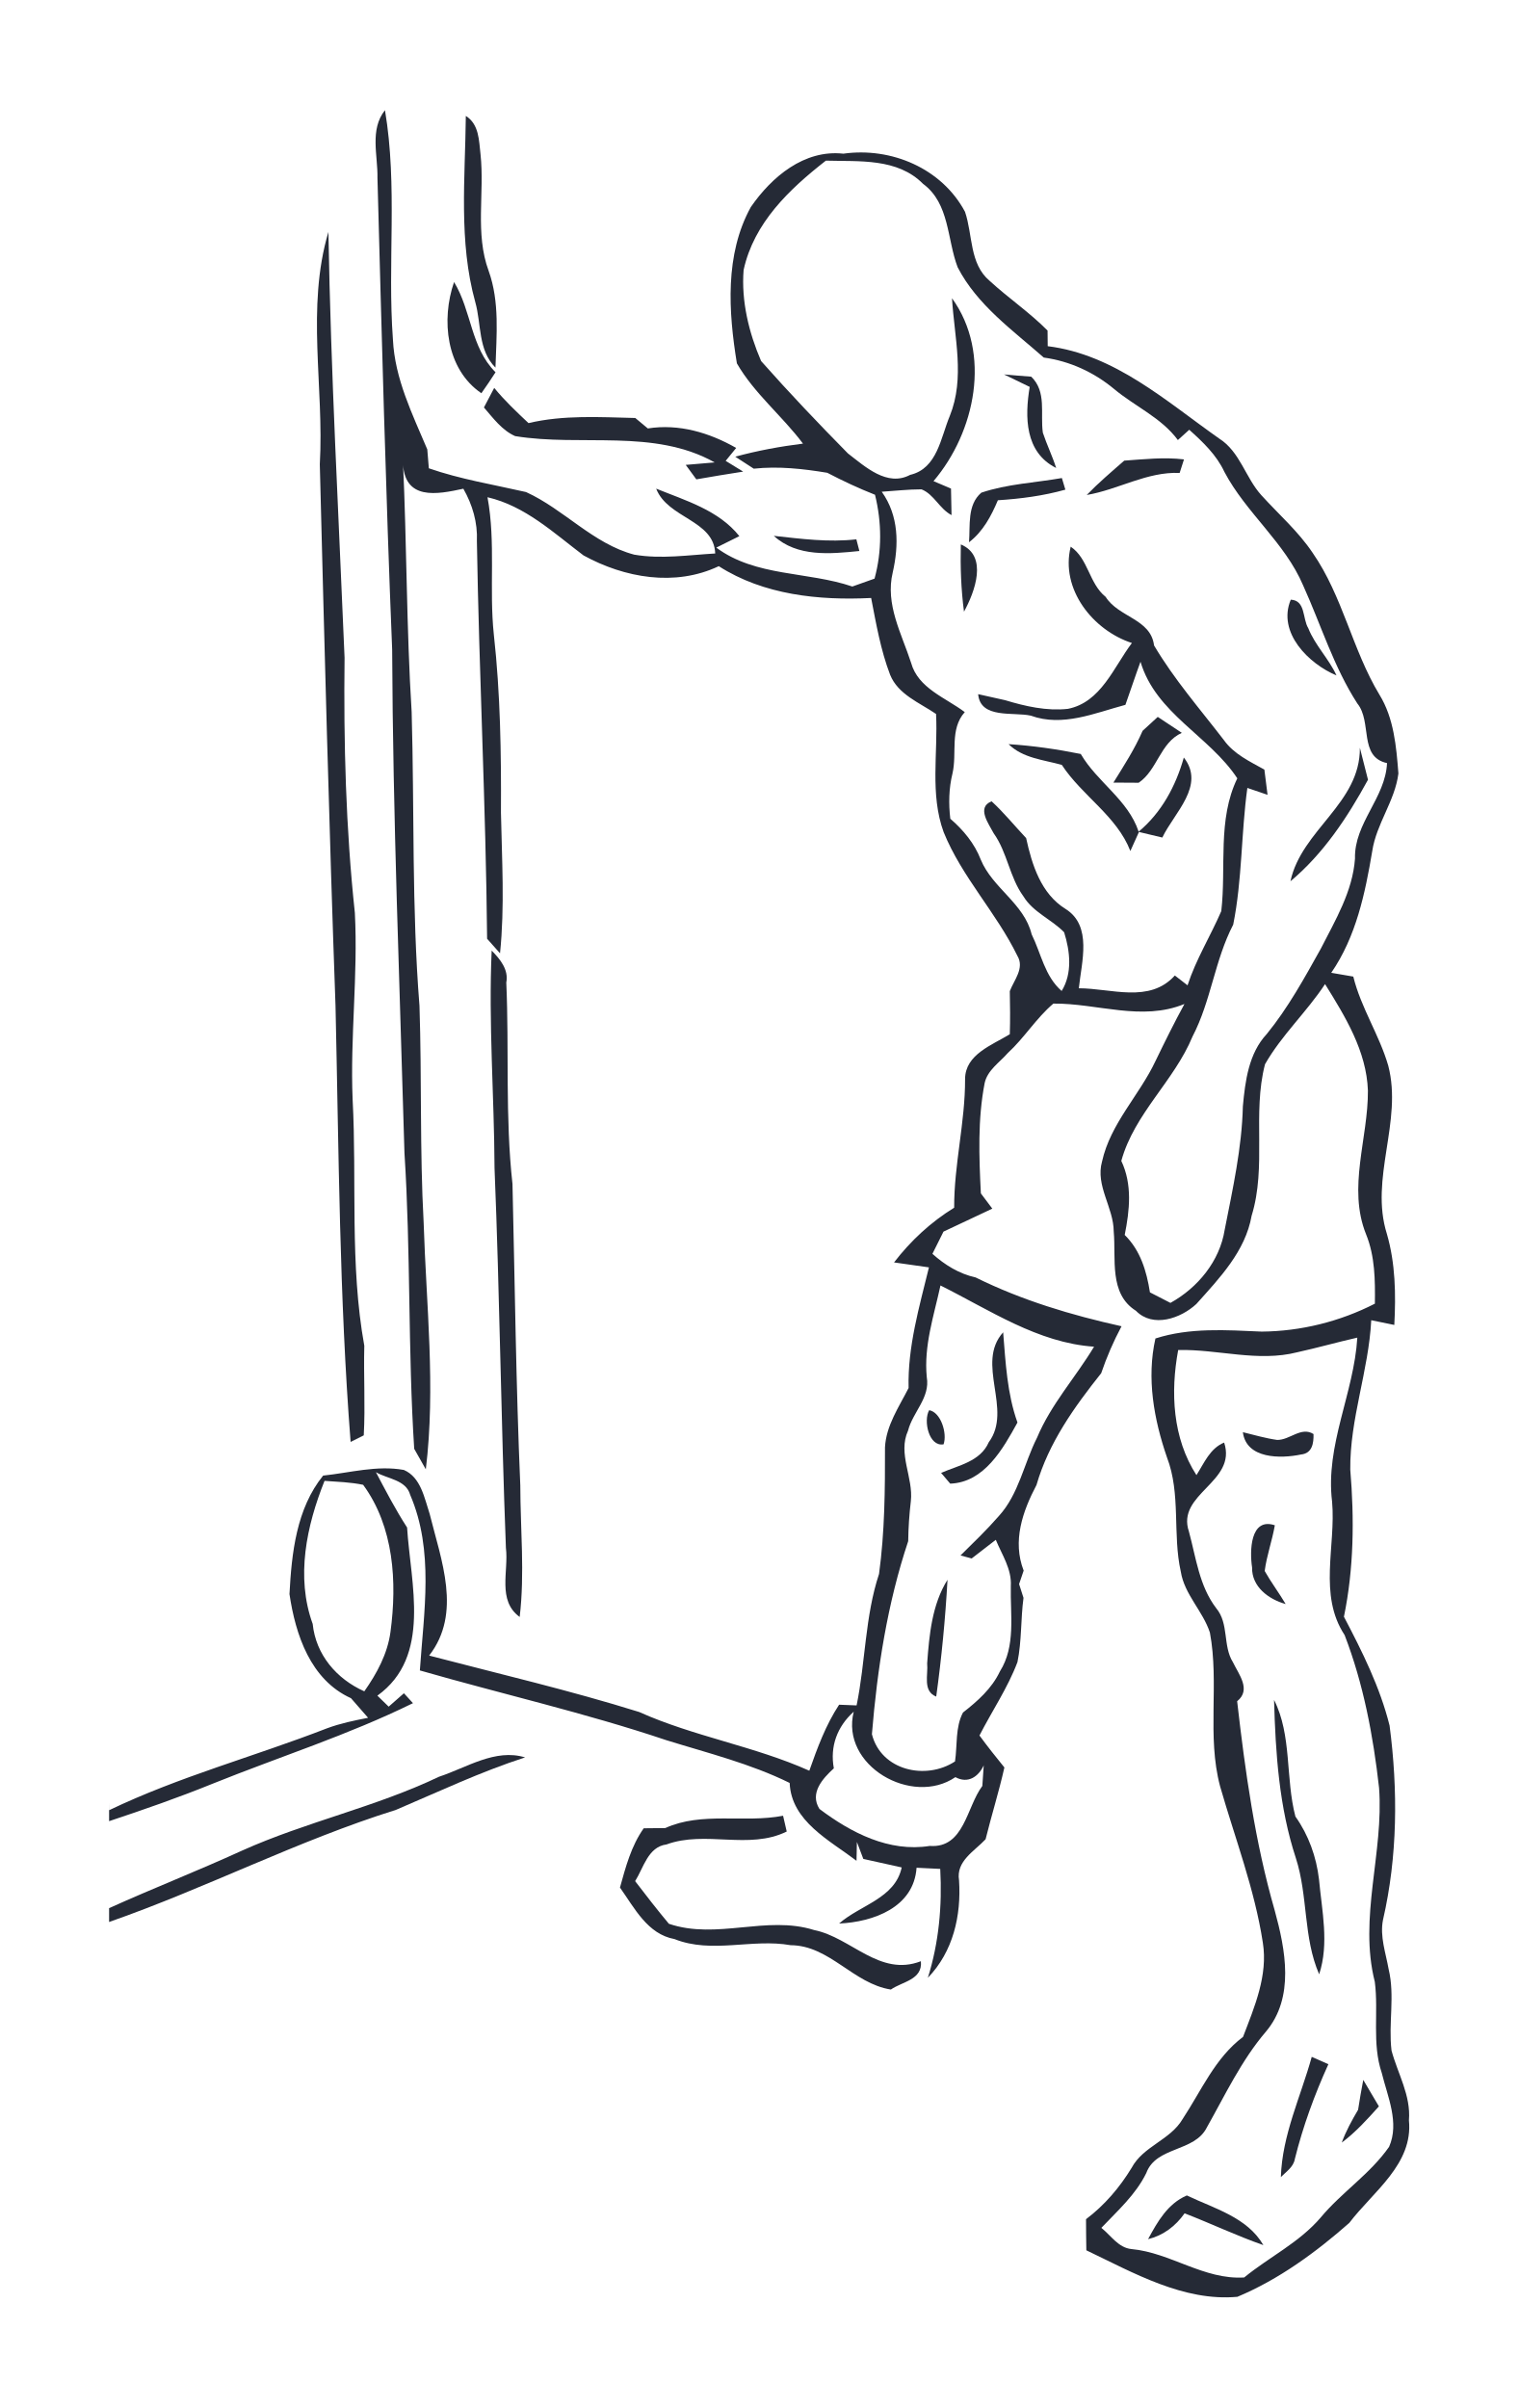
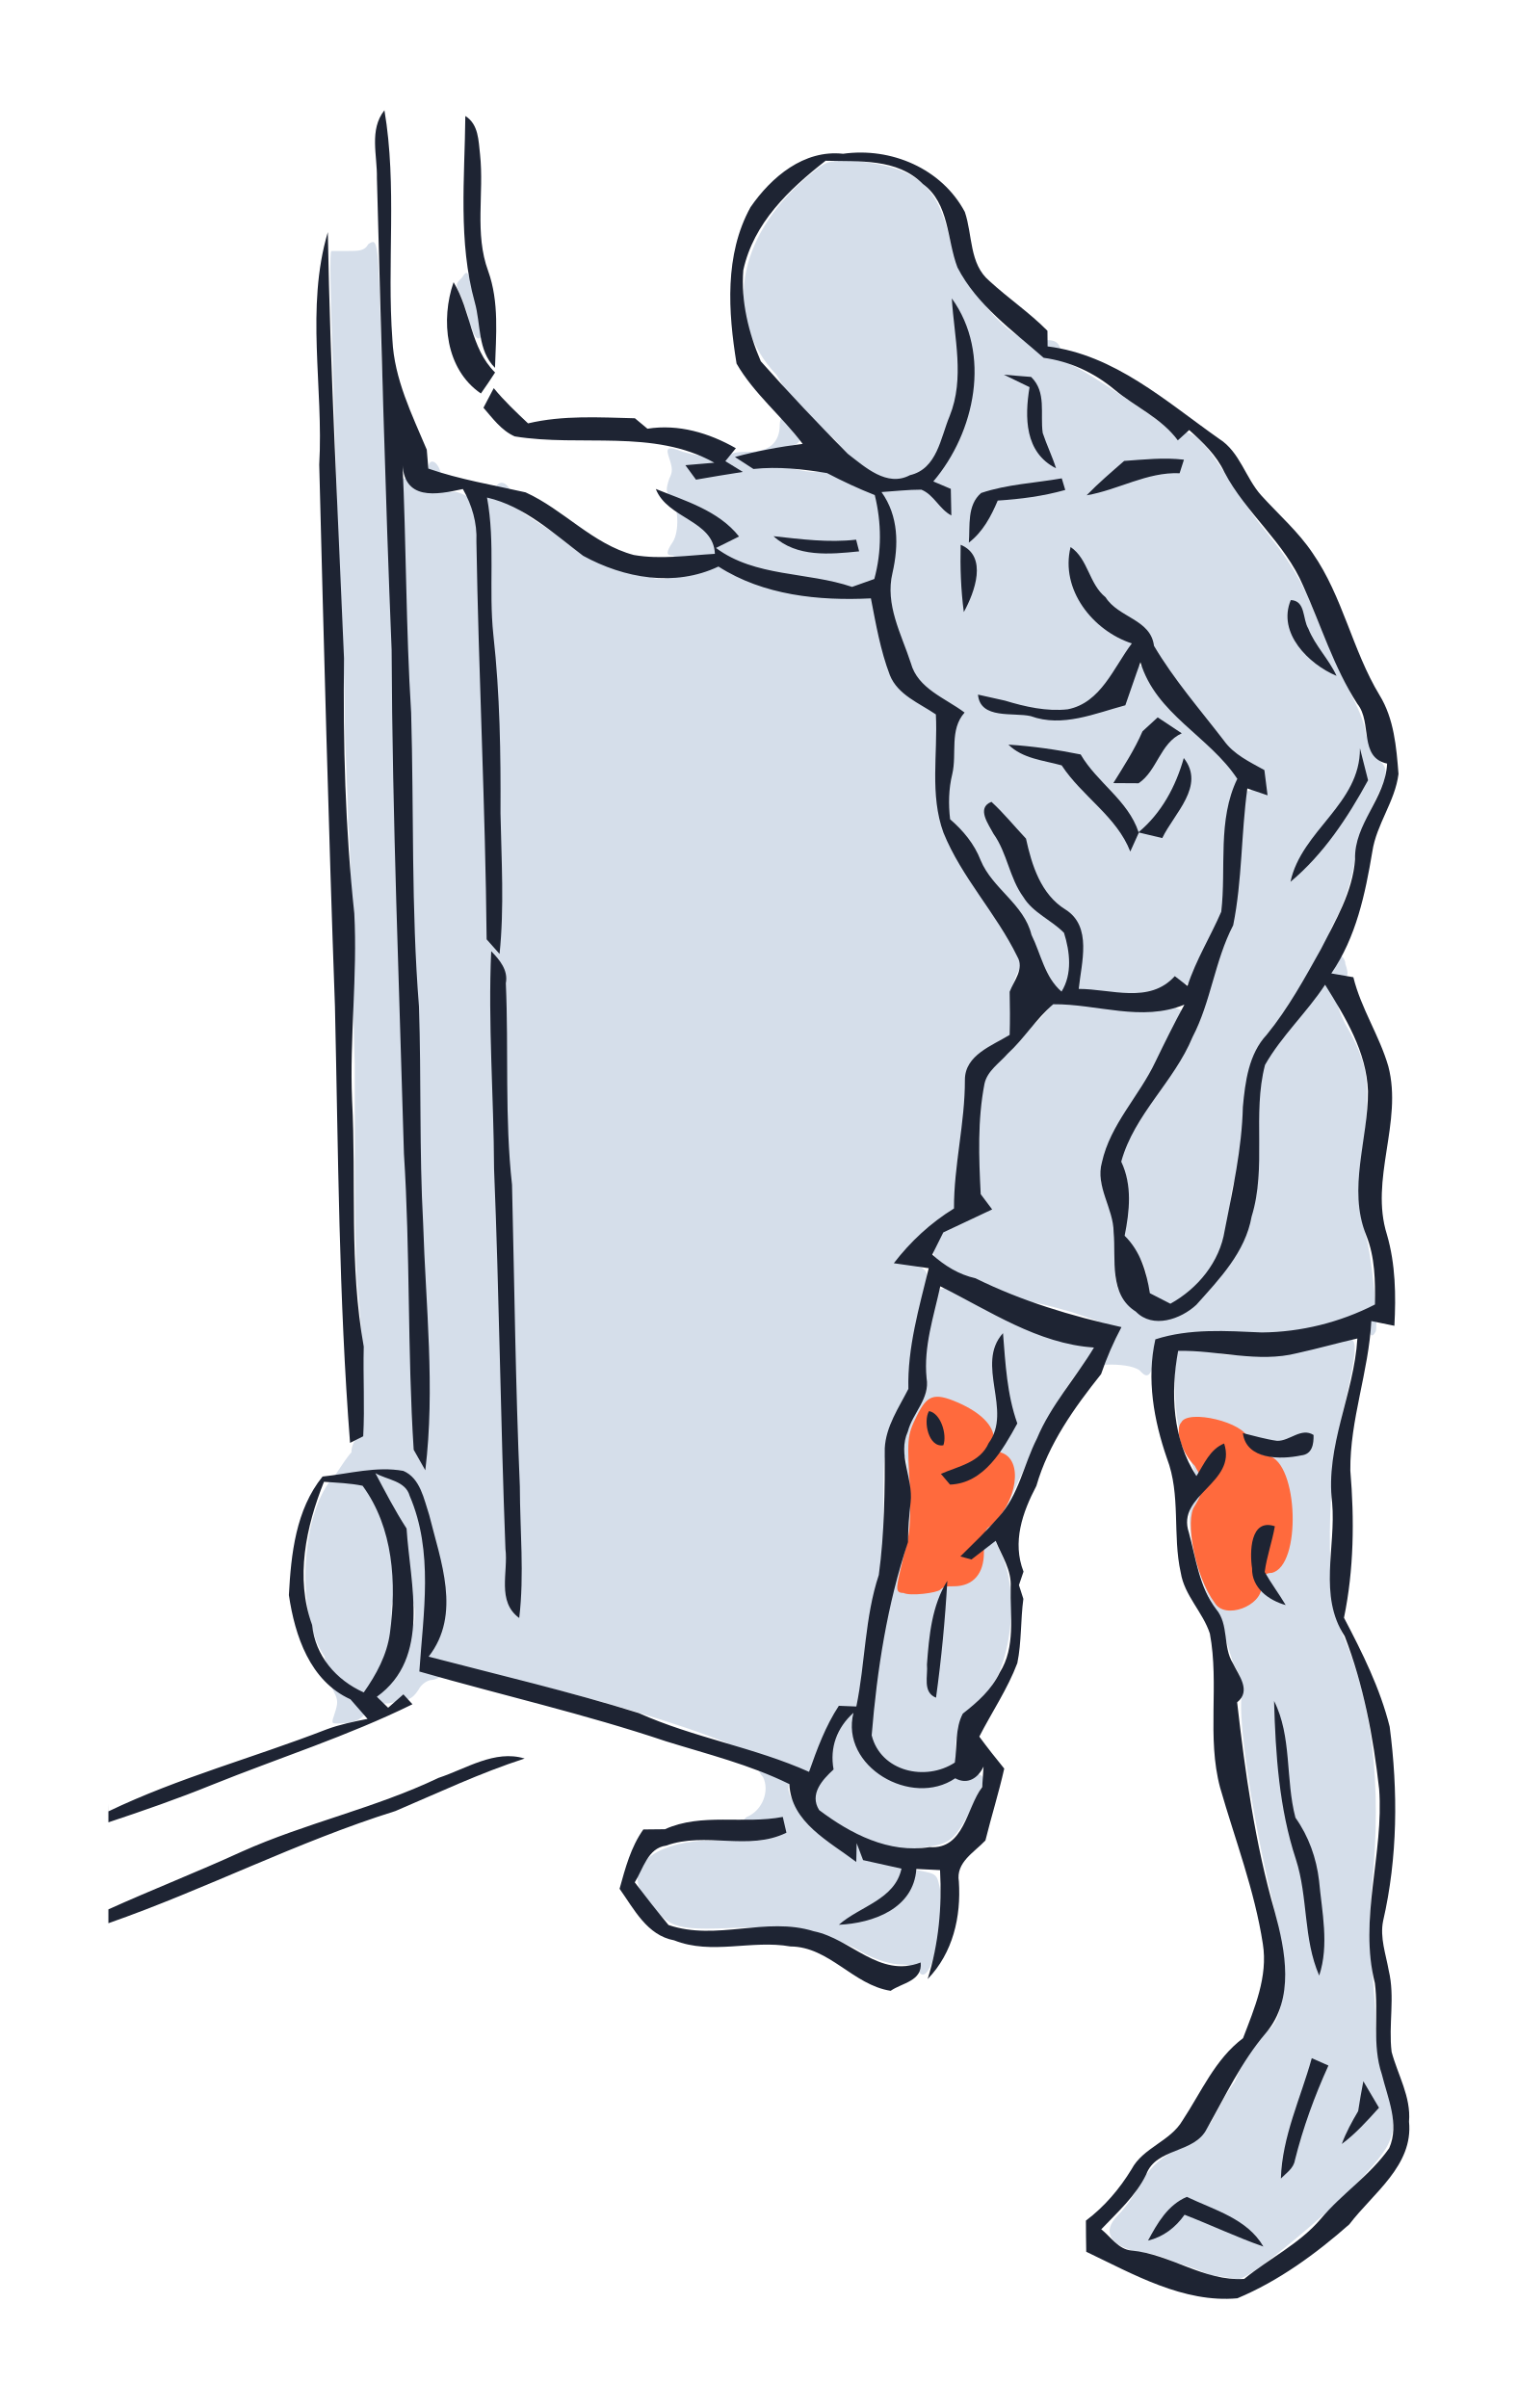
- <svg xmlns="http://www.w3.org/2000/svg" viewBox="-14.1 -6 196.3 311.2">
-   <g fill="#252A36">
-     <path d="M34.68 16.99c.06-2.91-1.03-6.23.97-8.75 1.66 9.8.3 19.79 1.03 29.65.24 5.05 2.51 9.62 4.44 14.19l.2 2.44c4.08 1.42 8.36 2.11 12.56 3.07 4.91 2.23 8.66 6.68 13.98 8.09 3.47.6 6.99.05 10.47-.15-.16-4.34-6.15-4.53-7.63-8.38 3.82 1.55 8.09 2.79 10.75 6.14-.75.37-2.23 1.11-2.98 1.48 5.07 3.78 11.79 3.06 17.58 5.03.95-.34 1.91-.68 2.87-1.02.97-3.57.94-7.26.06-10.84-2.11-.83-4.16-1.79-6.17-2.84-3.14-.52-6.32-.87-9.5-.53-.8-.51-1.6-1.03-2.39-1.55 2.87-.78 5.8-1.32 8.75-1.69-2.68-3.58-6.3-6.48-8.54-10.37-1.09-6.68-1.58-14.07 1.8-20.2 2.69-3.9 6.9-7.46 11.96-6.9 6.19-.87 12.73 1.9 15.72 7.51 1.02 2.98.55 6.71 3.18 8.92 2.42 2.23 5.17 4.08 7.49 6.43 0 .5.02 1.51.02 2.02 8.66 1.07 15.3 7.11 22.15 11.93 2.7 1.7 3.4 5.06 5.46 7.33 2.23 2.46 4.77 4.67 6.63 7.45 3.89 5.61 5.12 12.52 8.63 18.33 1.87 3.03 2.18 6.71 2.45 10.18-.44 3.55-2.85 6.49-3.38 10.03-.92 5.48-2.09 11.07-5.3 15.73.71.12 2.14.37 2.85.49.99 4.04 3.37 7.54 4.52 11.52 1.88 7.22-2.44 14.57-.18 21.73 1.11 3.82 1.17 7.83.96 11.77-.74-.15-2.23-.45-2.98-.61-.33 6.52-2.78 12.76-2.71 19.31.53 6.33.47 12.77-.82 19.01 2.36 4.49 4.67 9.12 5.9 14.07 1.09 8.32 1.04 16.9-.85 25.1-.43 2.15.36 4.28.73 6.39.83 3.45-.05 7.01.37 10.5.8 2.99 2.52 5.8 2.25 9.02.57 5.67-4.65 9.23-7.71 13.26-4.31 3.8-9.14 7.33-14.46 9.55-6.96.63-13.44-3.11-19.52-6.01-.02-1.35-.04-2.69-.04-4.02 2.39-1.8 4.34-4.09 5.89-6.63 1.49-2.81 5-3.59 6.59-6.31 2.42-3.66 4.2-7.91 7.81-10.62 1.48-3.87 3.24-7.95 2.56-12.18-1.06-6.92-3.6-13.49-5.52-20.19-1.74-6.52-.09-13.31-1.32-19.88-.9-2.78-3.29-4.92-3.76-7.87-1.09-4.87.03-10.05-1.79-14.78-1.69-4.91-2.65-10.22-1.49-15.36 4.43-1.43 9.16-1.09 13.74-.89 5.05-.04 10.12-1.3 14.62-3.61.04-3.03.02-6.12-1.14-8.97-2.42-6.02.28-12.4.24-18.57-.18-5.1-2.93-9.56-5.54-13.76-2.37 3.61-5.63 6.61-7.76 10.36-1.66 6.38.24 13.21-1.73 19.58-.81 4.6-4.15 8.06-7.14 11.4-2 1.86-5.61 3.14-7.81.88-3.52-2.21-2.55-6.75-2.87-10.24-.01-3.11-2.39-5.92-1.51-9.05 1.09-4.92 4.82-8.55 6.91-12.99 1.2-2.48 2.42-4.95 3.74-7.37-5.52 2.27-11.27-.1-16.94-.05-2.22 1.88-3.75 4.43-5.89 6.39-1.06 1.22-2.63 2.21-2.99 3.88-.91 4.69-.73 9.51-.49 14.26.37.49 1.11 1.48 1.48 1.97-2.1 1-4.21 1.98-6.31 2.97-.36.72-1.07 2.15-1.43 2.87 1.61 1.44 3.45 2.58 5.58 3.05 5.98 2.96 12.36 4.87 18.86 6.31a40.762 40.762 0 00-2.63 6.07c-3.48 4.37-6.79 9-8.36 14.44-1.8 3.43-3.14 7.25-1.66 11.07-.15.43-.44 1.3-.59 1.74l.57 1.78c-.37 2.75-.22 5.57-.78 8.3-1.26 3.34-3.29 6.32-4.91 9.49 1.03 1.4 2.11 2.77 3.22 4.13-.7 3.12-1.66 6.17-2.43 9.28-1.44 1.54-3.84 2.82-3.43 5.3.3 4.57-.76 9.22-4.03 12.6 1.43-4.56 1.86-9.31 1.6-14.07l-3.06-.15c-.35 5.13-5.59 7.01-10.01 7.21 2.73-2.41 7.23-3.24 8.09-7.25-1.66-.38-3.31-.74-4.96-1.1-.21-.55-.62-1.64-.83-2.19-.01.61-.03 1.83-.05 2.43-3.46-2.64-8.43-5.1-8.64-10.06-5.07-2.5-10.58-3.86-15.95-5.53-10.46-3.52-21.24-5.96-31.84-9.01.51-7.56 1.86-15.46-1.25-22.69-.54-1.96-2.93-2.05-4.43-2.93 1.28 2.42 2.54 4.85 4.03 7.15.45 7.24 3.2 16.68-3.84 21.73.48.47.97.94 1.46 1.42l1.97-1.73c.29.32.88.96 1.17 1.28-8.35 4.11-17.25 6.93-25.87 10.4-4.4 1.79-8.89 3.35-13.4 4.85v-2.39l.01.97c9.06-4.35 18.81-6.95 28.15-10.58 1.72-.64 3.52-1.01 5.31-1.36-.74-.84-1.48-1.68-2.21-2.53-5.23-2.37-7.17-8.19-7.95-13.46.28-5.29.89-11.04 4.35-15.31 3.45-.36 6.95-1.36 10.43-.73 2.2.94 2.66 3.65 3.34 5.69 1.47 5.94 4.2 12.81-.07 18.3 9.06 2.37 18.2 4.5 27.14 7.29 7.11 3.19 14.89 4.41 21.99 7.59 1.04-2.95 2.12-5.9 3.85-8.53.57.03 1.7.07 2.26.09 1.16-5.64 1.08-11.49 2.9-16.99.74-5.41.78-10.91.77-16.37.15-2.82 1.81-5.22 3.05-7.66-.13-5.33 1.38-10.47 2.63-15.59-1.5-.21-3.01-.43-4.51-.64 2.15-2.8 4.76-5.22 7.77-7.07-.02-5.59 1.43-11.04 1.41-16.63.01-3.19 3.52-4.4 5.78-5.79.06-1.86.04-3.71 0-5.57.55-1.44 1.93-2.97.98-4.56-2.72-5.59-7.18-10.19-9.53-15.99-1.79-4.91-.72-10.18-.98-15.27-2.13-1.46-4.91-2.51-5.94-5.07-1.22-3.19-1.8-6.58-2.45-9.92-6.72.34-13.9-.39-19.69-4.11-5.65 2.68-12.18 1.52-17.48-1.39-3.87-2.92-7.54-6.39-12.41-7.52 1.09 5.87.19 11.84.82 17.75.85 7.64.96 15.34.92 23.02.12 6.06.5 12.13-.12 18.17-.41-.47-1.25-1.41-1.67-1.88-.16-17.14-1.04-34.25-1.32-51.38.11-2.4-.57-4.71-1.75-6.78-3.34.72-7.79 1.65-7.81-3.65.51 10.83.45 21.69 1.13 32.52.36 12.65 0 25.33 1.01 37.95.31 9.35.03 18.7.54 28.04.33 10.61 1.57 21.27.28 31.87-.37-.67-1.12-1.99-1.5-2.65-.82-12.73-.44-25.51-1.26-38.24-.61-21.68-1.5-43.36-1.59-65.06-.83-20.3-1.35-40.63-1.9-60.95M82 28.89c-.32 4.01.68 8.11 2.26 11.77 3.62 4.09 7.39 8.05 11.22 11.94 2.24 1.72 5.07 4.35 8.04 2.77 3.52-.82 3.95-4.82 5.13-7.63 1.98-4.91.58-10.14.28-15.2 5.15 7.13 3.01 17.29-2.39 23.64.56.24 1.7.72 2.26.96.02.86.05 2.57.07 3.43-1.56-.81-2.26-2.69-3.88-3.33-1.72 0-3.43.2-5.14.31 2.22 3.1 2.23 6.87 1.42 10.43-.99 4.12 1.14 7.89 2.37 11.67.9 3.3 4.46 4.51 6.94 6.38-1.98 2.22-.97 5.29-1.59 7.94-.47 1.91-.51 3.89-.28 5.84 1.69 1.46 3.13 3.19 3.94 5.29 1.52 3.68 5.6 5.66 6.57 9.64 1.23 2.49 1.69 5.42 3.88 7.33 1.41-2.27 1.09-5.15.32-7.59-1.64-1.68-4.01-2.58-5.26-4.64-1.8-2.47-2.07-5.67-3.85-8.16-.6-1.17-2.27-3.34-.26-4.12 1.6 1.47 2.97 3.17 4.46 4.75.75 3.44 1.92 7.2 5.1 9.16 3.48 2.19 2.06 6.85 1.71 10.25 4.18 0 9.13 1.99 12.41-1.65.41.32 1.23.95 1.64 1.27 1.09-3.36 2.97-6.37 4.36-9.59.66-5.7-.52-11.82 2.07-17.16-3.63-5.51-10.51-8.36-12.51-15.07-.68 1.85-1.29 3.72-1.95 5.57-3.96 1.06-8.11 2.89-12.22 1.4-2.23-.51-6.53.46-6.81-2.78.87.19 2.61.58 3.49.78 2.6.79 5.37 1.42 8.1 1.12 4.29-.84 5.92-5.39 8.28-8.51-5.06-1.65-9.27-6.97-7.91-12.45 2.28 1.54 2.36 4.76 4.52 6.49 1.66 2.65 5.83 2.83 6.25 6.27 2.59 4.38 5.94 8.22 9.03 12.24 1.29 1.81 3.35 2.76 5.23 3.81.1.81.31 2.44.41 3.26-.65-.23-1.95-.67-2.61-.89-.81 5.86-.66 11.88-1.83 17.67-2.39 4.59-2.86 9.86-5.25 14.44-2.38 5.77-7.52 9.96-9.21 16.09 1.44 3.04 1.08 6.37.44 9.57 2.03 1.99 2.83 4.68 3.26 7.42.66.34 1.99 1.02 2.65 1.36 3.54-1.96 6.37-5.4 7.01-9.45 1.04-5.28 2.22-10.56 2.35-15.96.3-3.26.75-6.84 3.09-9.34 2.76-3.39 4.87-7.24 6.99-11.04 1.88-3.69 4.11-7.4 4.41-11.63-.12-4.58 3.93-7.82 4.14-12.34-3.69-.8-1.89-5.32-3.84-7.71-3.06-4.74-4.69-10.15-7-15.25-2.37-5.57-7.38-9.37-10.18-14.68-1.02-2.19-2.77-3.85-4.54-5.44-.5.44-.99.88-1.47 1.33-2.13-2.89-5.54-4.34-8.23-6.59-2.61-2.17-5.73-3.61-9.1-4.07-4.02-3.54-8.62-6.8-11.13-11.67-1.38-3.61-1.03-8.25-4.47-10.78-3.32-3.36-8.25-2.87-12.56-3-4.72 3.69-9.3 8.03-10.63 14.13m25.44 131.24c-.85 3.91-2.17 7.79-1.77 11.85.46 2.65-1.81 4.51-2.42 6.91-1.36 2.99.71 6.05.36 9.12-.2 1.71-.32 3.43-.34 5.16-2.69 8.05-4 16.51-4.69 24.95 1.18 4.7 6.97 5.99 10.74 3.52.31-2.09.02-4.41 1.03-6.32 1.89-1.48 3.72-3.09 4.77-5.31 2.08-3.29 1.33-7.34 1.41-11.02.14-2.2-1.14-4.05-1.94-5.99-1.04.8-2.08 1.61-3.12 2.41-.36-.09-1.08-.29-1.44-.39 1.68-1.66 3.39-3.3 4.95-5.09 2.59-2.84 3.24-6.78 4.94-10.13 1.8-4.31 4.98-7.79 7.37-11.76-7.27-.49-13.5-4.75-19.85-7.91m46.11 8.63c-5.09 1.3-10.26-.41-15.39-.29-1.01 5.46-.73 11.38 2.36 16.17 1-1.56 1.74-3.45 3.58-4.21 1.69 5.13-6.23 6.6-4.55 11.51.92 3.38 1.33 7.02 3.52 9.89 1.68 2 .83 4.85 2.16 6.98.75 1.57 2.41 3.56.55 5.05 1.04 9.1 2.31 18.2 4.85 27.02 1.4 5.1 2.6 11.25-1.13 15.68-3.17 3.71-5.25 8.15-7.63 12.37-1.59 3.22-6.55 2.43-7.83 5.9-1.36 2.79-3.7 4.87-5.81 7.09 1.23.97 2.2 2.58 3.9 2.74 5.05.47 9.35 3.99 14.56 3.67 3.24-2.65 7.12-4.51 9.88-7.74 2.72-3.27 6.41-5.64 8.85-9.15 1.36-3.1-.2-6.48-.95-9.54-1.29-3.82-.39-7.87-.9-11.78-2.1-8.28 1.18-16.7.55-25.07-.75-6.7-2.02-13.44-4.45-19.74-3.43-5.2-1.11-11.5-1.62-17.24-.9-7.3 2.83-14.02 3.26-21.2-2.6.59-5.16 1.32-7.76 1.89M27.84 185.38c-2.32 5.81-3.74 12.41-1.53 18.49.41 3.99 3.09 7.11 6.67 8.71 1.62-2.3 3-4.84 3.38-7.66.87-6.46.45-13.6-3.53-19.03-1.64-.34-3.32-.39-4.99-.51m65.82 37.15c-1.44 1.32-3.16 3.19-1.86 5.25 4.08 3.07 8.98 5.62 14.26 4.78 4.46.33 4.74-5.03 6.79-7.75.04-.67.13-1.99.18-2.66-.69 1.49-2.06 2.4-3.66 1.52-5.61 3.83-14.89-1.5-13.14-8.46-2.14 1.93-3.09 4.49-2.57 7.32z" />
-     <path d="M46.1 8.98c1.73 1.09 1.69 3.18 1.9 4.96.54 5.02-.74 10.22 1.05 15.07 1.44 4.01 1.01 8.33.88 12.5-2.28-2.28-1.8-5.62-2.61-8.47-2.17-7.83-1.3-16.04-1.22-24.06zM27.23 54.01c.57-9.99-1.79-20.25 1.11-30.03.32 18.36 1.33 36.69 2.09 55.03-.13 11 .16 22.03 1.33 32.97.42 8.03-.62 16.05-.29 24.08.56 10.62-.39 21.36 1.51 31.86-.1 3.86.14 7.73-.07 11.58-.42.21-1.27.64-1.7.85-1.46-18.74-1.52-37.56-1.95-56.35-.84-23.32-1.43-46.66-2.03-69.99z" />
-     <path d="M48.11 44.82c-4.58-3.12-5.21-9.52-3.53-14.37 2.28 3.74 2.13 8.45 5.36 11.66-.59.92-1.2 1.82-1.83 2.71zM115.65 42.39c1.17.11 2.35.2 3.52.29 2.02 1.96 1.15 4.76 1.5 7.24.51 1.54 1.23 3.01 1.72 4.56-4.06-2.04-4.06-6.61-3.42-10.48-1.11-.54-2.21-1.08-3.32-1.61zM48.44 46.66c.44-.85.89-1.69 1.33-2.53 1.34 1.64 2.89 3.1 4.43 4.55 4.53-1.07 9.2-.77 13.8-.66.41.34 1.22 1.01 1.62 1.35 4.02-.63 7.95.54 11.42 2.52l-1.36 1.67c.76.46 1.51.92 2.26 1.39-2.02.32-4.04.64-6.05 1-.34-.47-1.03-1.4-1.37-1.87l3.74-.32c-7.87-4.41-17.26-2-25.79-3.4-1.71-.76-2.84-2.33-4.03-3.7zM131.19 53.53c2.57-.18 5.14-.47 7.72-.16l-.56 1.75c-4.22-.18-7.93 2.16-12.01 2.85 1.53-1.58 3.2-3 4.85-4.44zM112.72 57.67c3.36-1.13 6.94-1.28 10.41-1.89.11.38.34 1.13.45 1.5-2.84.8-5.77 1.18-8.72 1.37-.87 2.05-1.92 4.04-3.73 5.43.17-2.17-.26-4.83 1.59-6.41zM85.9 63.25c3.55.39 7.11.86 10.67.45.1.38.29 1.14.39 1.51-3.75.38-8.04.81-11.06-1.96zM110.07 64.36c3.55 1.48 1.81 6.14.41 8.69-.38-2.88-.48-5.79-.41-8.69zM158.62 81.29c-3.57-1.49-7.69-5.53-5.91-9.79 1.94.09 1.5 2.45 2.26 3.68.88 2.22 2.65 3.94 3.65 6.11zM133.56 88.45c.65-.6 1.3-1.2 1.96-1.8.78.52 2.33 1.55 3.11 2.06-2.81 1.27-3.16 4.83-5.58 6.45-.82 0-2.44-.01-3.26-.02 1.35-2.18 2.75-4.33 3.77-6.69z" />
-     <path d="M116.24 90.17c3.13.2 6.25.65 9.33 1.27 2.12 3.64 6.12 5.92 7.48 10.04 2.96-2.46 4.81-5.92 5.84-9.58 2.83 3.62-1.24 7.12-2.78 10.34-.75-.18-2.26-.54-3.02-.72l-1.11 2.46c-1.76-4.54-6.24-7.13-8.86-11.13-2.37-.66-5.04-.86-6.88-2.68zM161.64 90.64c.34 1.38.69 2.76 1.05 4.13-2.64 4.84-5.76 9.56-10.02 13.12 1.42-6.65 9.03-10.05 8.97-17.25zM49.44 116.85c1.07 1.09 2.22 2.45 1.89 4.13.38 8.68-.16 17.39.8 26.04.31 12.99.45 25.97 1.01 38.95.01 5.66.59 11.35-.08 17-2.93-2.14-1.4-5.92-1.78-8.93-.63-16.36-.8-32.73-1.47-49.08-.04-9.37-.79-18.75-.37-28.11zM113.68 180.39c3.14-4.23-1.76-10.18 1.86-14.21.32 3.93.51 7.91 1.85 11.66-1.88 3.42-4.29 7.74-8.69 7.9-.3-.34-.89-1.04-1.18-1.39 2.23-.97 5.07-1.46 6.16-3.96zM105.98 176.25c1.51.25 2.36 3.01 1.86 4.41-1.9.34-2.64-3.06-1.86-4.41zM154.05 181.97c-2.65.56-7.09.59-7.53-2.88 1.47.36 2.93.79 4.43 1 1.64.03 3.1-1.77 4.7-.76.03 1.17-.16 2.49-1.6 2.64zM147.71 196.56c-.32-2.06-.26-6.51 2.94-5.44-.34 1.99-1.05 3.9-1.31 5.91.83 1.47 1.85 2.82 2.71 4.27-2.2-.61-4.4-2.23-4.34-4.74zM105.72 208.97c.27-3.7.62-7.59 2.63-10.81a186.3 186.3 0 01-1.46 15.1c-1.78-.7-1.02-2.84-1.17-4.29zM150.55 213.69c2.32 4.56 1.46 10.14 2.76 15.07 1.7 2.39 2.71 5.21 3.05 8.13.37 4.06 1.33 8.26.02 12.26-2.07-4.74-1.43-10.13-3.01-15.01-2.17-6.59-2.63-13.57-2.82-20.45zM42.63 223.62c3.56-1.17 7.27-3.68 11.13-2.5-5.73 1.85-11.17 4.43-16.69 6.78-12.69 3.97-24.53 10.11-37.07 14.49v-1.79c5.69-2.57 11.51-4.84 17.19-7.44 8.28-3.72 17.24-5.62 25.44-9.54zM71.88 230.25c4.72-2.15 10.19-.62 15.22-1.59.12.51.36 1.53.47 2.04-4.9 2.41-10.48-.18-15.54 1.67-2.39.31-2.96 3.02-4.05 4.74 1.42 1.86 2.86 3.71 4.36 5.51 6.21 2.11 12.59-1.13 18.77.81 4.81.97 8.46 6.09 13.8 4.03.24 2.42-2.42 2.63-3.88 3.66-4.87-.76-7.91-5.7-12.95-5.73-5-.89-10.16 1.14-15.01-.79-3.5-.64-5.18-4.03-7.05-6.66.74-2.66 1.45-5.38 3.07-7.66.7-.01 2.09-.02 2.79-.03zM155.42 259.82c.54.24 1.61.71 2.15.95-1.79 3.94-3.28 8.02-4.33 12.23-.17 1.06-1.12 1.65-1.81 2.36.17-5.46 2.56-10.37 3.99-15.54zM161.41 266.66c.2-1.3.42-2.58.67-3.86.67 1.14 1.35 2.27 2.02 3.42-1.49 1.66-3 3.34-4.8 4.68.54-1.49 1.31-2.88 2.11-4.24zM134.27 283.38c1.22-2.26 2.53-4.58 5.01-5.65 3.52 1.69 7.8 2.81 9.89 6.42-3.46-1.21-6.77-2.79-10.18-4.11-1.16 1.65-2.75 2.86-4.72 3.34z" />
+ <svg xmlns="http://www.w3.org/2000/svg" viewBox="-14 -6 196 311" class="ekd">
+   <g transform="translate(-14 -6) scale(0.43222)">
+     <path class="b" fill="#D5DEEA" d="M362 680C360 679 355 677 351 676C347 674 343 673 340 673C332 671 329 667 334 662C336 660 339 656 341 652C345 646 347 645 352 642C358 640 359 638 362 634C363 632 366 626 369 622C371 617 373 614 373 611C373 608 373 608 375 608C384 608 386 592 380 567C374 542 370 514 371 507C371 503 371 501 369 498C368 496 367 492 366 489C366 487 365 483 363 481C358 472 354 455 356 450C359 446 358 443 356 437C352 430 351 422 351 411C352 400 352 400 348 400C346 400 345 401 345 406C344 411 343 412 341 410C339 407 325 407 322 410C318 415 311 427 307 437C304 443 301 450 300 452C296 456 296 458 299 464C305 476 302 499 294 507C292 508 291 510 291 512C291 514 290 515 288 516C284 518 285 529 290 530C295 530 295 531 290 541C285 550 284 551 276 552C267 553 266 558 275 559C280 560 280 560 281 565C282 579 277 596 274 588C273 588 272 587 269 587C267 587 262 586 257 583C252 580 247 579 245 579C243 579 241 578 241 577C240 576 237 576 221 576C200 577 200 576 192 566C187 558 195 551 210 550C220 550 220 550 221 547C221 545 222 544 223 543C228 541 230 535 228 531C227 530 226 528 226 526C225 520 138 495 133 500C132 501 130 502 129 502C128 502 126 503 125 505C123 508 122 508 116 509C111 509 110 510 109 512C108 514 105 515 101 515C99 515 99 515 100 512C101 509 101 508 100 506C99 504 98 502 98 500C98 498 97 496 97 495C88 482 90 451 100 441C102 438 104 435 105 434C105 432 106 430 107 430C109 429 109 407 107 386C106 380 106 352 106 318C105 286 105 253 104 246C104 238 103 223 103 213C103 203 102 180 101 161C100 120 98 76 99 75C99 75 101 75 104 75C107 75 109 75 110 73C113 71 113 71 114 107C115 125 115 141 116 142C116 144 127 143 128 140C128 136 132 138 132 144C132 146 133 147 136 147C137 147 139 148 139 148C142 150 147 149 148 146C149 143 152 144 153 148C153 150 154 152 159 155C162 157 167 160 169 162C178 169 187 172 188 168C189 165 191 166 192 170C193 174 202 174 203 170C203 168 203 167 201 166C199 166 199 165 201 162C203 159 203 151 200 148C199 147 199 146 200 143C201 141 201 140 200 137C199 134 199 133 204 135C211 137 217 137 218 136C219 135 222 135 224 135C230 135 233 132 233 127C233 125 234 124 234 124C237 123 236 118 232 112C216 95 220 71 241 53C247 48 247 48 255 48C274 50 280 55 284 72C288 86 302 103 310 102C315 101 317 102 317 106C317 107 318 108 320 109C325 111 347 126 349 128C349 129 351 129 353 129C357 129 360 132 367 143C369 146 373 152 376 156C385 167 389 173 394 186C397 193 401 202 403 206C405 210 408 216 408 219C409 222 410 225 412 227C415 230 415 231 410 241C408 246 405 253 405 256C404 263 402 269 399 275C396 280 396 284 399 285C400 285 402 286 402 288C403 291 403 292 401 292C398 293 398 298 402 306C409 318 409 323 408 338C405 355 406 360 408 369C410 375 412 397 411 398C410 400 409 399 409 396C408 392 403 392 402 396C402 398 402 399 403 400C406 400 405 405 402 419C396 442 396 476 401 488C410 508 413 533 410 563C409 576 409 581 410 587C410 591 411 598 411 603C411 609 412 615 414 621C418 639 418 639 403 655C389 668 373 681 370 681C368 681 365 680 362 680ZM244 534C244 530 243 530 240 530C236 530 234 534 237 538C240 541 244 539 244 534ZM124 482C124 475 118 474 117 480C117 486 117 487 121 487C123 487 124 486 124 482ZM271 461C272 459 272 444 271 438C271 435 270 434 267 434C264 434 264 434 264 448C264 455 264 462 264 463C265 465 270 464 271 461ZM386 402C386 398 364 397 363 400C362 405 363 405 375 405C386 404 386 404 386 402ZM332 399C332 396 332 396 320 392C306 388 304 388 304 392C304 396 309 399 319 401C329 404 332 403 332 399ZM343 386C343 379 341 374 337 374C333 374 332 382 335 387C337 390 342 390 343 386ZM284 382C284 380 284 379 282 378C280 377 279 376 279 374C279 372 278 372 276 372C271 372 270 376 274 378C276 379 277 380 277 381C277 386 283 387 284 382ZM292 354C292 344 292 344 290 344C286 344 286 344 286 353C285 363 285 364 289 364C292 364 292 364 292 354ZM375 357C377 351 376 349 372 349C369 350 367 357 368 361C370 364 374 362 375 357ZM337 355C337 351 335 348 332 348C329 349 328 352 330 356C332 361 336 360 337 355ZM312 303C316 298 316 295 313 291C308 283 302 289 302 301C302 309 306 310 312 303ZM360 298C360 294 360 294 354 294C347 294 345 299 351 301C357 304 360 303 360 298ZM376 232C376 230 376 230 374 230C370 230 369 232 370 235C372 238 376 236 376 232ZM344 195C344 191 339 190 338 194C338 198 339 199 342 199C344 199 344 198 344 195ZM252 138C253 131 242 125 240 130C239 132 238 133 237 133C233 134 234 139 237 140C244 142 251 141 252 138ZM141 98C140 97 140 95 140 95C140 94 139 92 138 89C136 85 136 85 138 83C140 80 140 80 144 99C144 102 142 102 141 98Z" />
+     <path class="m m-quads" fill="#FF6A3D" d="M363 479C357 471 354 454 357 450C360 445 360 443 357 438C353 434 351 427 353 425C355 421 372 425 373 430C373 432 376 435 379 435C388 437 389 468 380 470C378 470 377 471 377 474C377 480 366 484 363 479ZM270 476C267 476 268 474 270 465C272 458 272 456 272 446C271 430 271 429 274 423C277 417 279 416 286 419C293 422 297 426 297 430C297 432 298 433 299 434C306 436 304 449 296 456C294 457 294 459 294 464C294 470 291 474 285 474C283 474 282 474 281 475C280 476 272 477 270 476Z" />
+   </g>
+   <g class="l">
+     <g fill="#1E2433">
+       <path d="M34.68 16.99c.06-2.91-1.03-6.23.97-8.75 1.66 9.8.3 19.79 1.03 29.65.24 5.05 2.51 9.62 4.44 14.19l.2 2.44c4.08 1.42 8.36 2.11 12.56 3.07 4.91 2.23 8.66 6.68 13.98 8.09 3.47.6 6.99.05 10.47-.15-.16-4.34-6.15-4.53-7.63-8.38 3.82 1.55 8.09 2.79 10.75 6.14-.75.37-2.23 1.11-2.98 1.48 5.07 3.78 11.79 3.06 17.58 5.03.95-.34 1.91-.68 2.87-1.02.97-3.57.94-7.26.06-10.84-2.11-.83-4.16-1.79-6.17-2.84-3.14-.52-6.32-.87-9.5-.53-.8-.51-1.6-1.03-2.39-1.55 2.87-.78 5.8-1.32 8.75-1.69-2.68-3.58-6.3-6.48-8.54-10.37-1.09-6.68-1.58-14.07 1.8-20.2 2.69-3.9 6.9-7.46 11.96-6.9 6.19-.87 12.73 1.9 15.72 7.51 1.02 2.98.55 6.71 3.18 8.92 2.42 2.23 5.17 4.08 7.49 6.43 0 .5.02 1.51.02 2.02 8.66 1.07 15.3 7.11 22.15 11.93 2.7 1.7 3.4 5.06 5.46 7.33 2.23 2.46 4.77 4.67 6.63 7.45 3.89 5.61 5.12 12.52 8.63 18.33 1.87 3.03 2.18 6.71 2.45 10.18-.44 3.55-2.85 6.49-3.38 10.03-.92 5.48-2.09 11.07-5.3 15.73.71.12 2.14.37 2.85.49.99 4.04 3.37 7.54 4.52 11.52 1.88 7.22-2.44 14.57-.18 21.73 1.11 3.82 1.17 7.83.96 11.77-.74-.15-2.23-.45-2.98-.61-.33 6.52-2.78 12.76-2.71 19.31.53 6.33.47 12.77-.82 19.01 2.36 4.49 4.67 9.12 5.9 14.07 1.09 8.32 1.04 16.9-.85 25.1-.43 2.15.36 4.28.73 6.39.83 3.45-.05 7.01.37 10.5.8 2.99 2.52 5.8 2.25 9.02.57 5.67-4.65 9.23-7.71 13.26-4.31 3.8-9.14 7.33-14.46 9.55-6.96.63-13.44-3.11-19.52-6.01-.02-1.35-.04-2.69-.04-4.02 2.39-1.8 4.34-4.09 5.89-6.63 1.49-2.81 5-3.59 6.59-6.31 2.42-3.66 4.2-7.91 7.81-10.62 1.48-3.87 3.24-7.95 2.56-12.18-1.06-6.92-3.6-13.49-5.52-20.19-1.74-6.52-.09-13.31-1.32-19.88-.9-2.78-3.29-4.92-3.76-7.87-1.09-4.87.03-10.05-1.79-14.78-1.69-4.91-2.65-10.22-1.49-15.36 4.43-1.43 9.16-1.09 13.74-.89 5.05-.04 10.12-1.3 14.62-3.61.04-3.03.02-6.12-1.14-8.97-2.42-6.02.28-12.4.24-18.57-.18-5.1-2.93-9.56-5.54-13.76-2.37 3.61-5.63 6.61-7.76 10.36-1.66 6.38.24 13.21-1.73 19.58-.81 4.6-4.15 8.06-7.14 11.4-2 1.86-5.61 3.14-7.81.88-3.52-2.21-2.55-6.75-2.87-10.24-.01-3.11-2.39-5.92-1.51-9.05 1.09-4.92 4.82-8.55 6.91-12.99 1.2-2.48 2.42-4.95 3.74-7.37-5.52 2.27-11.27-.1-16.94-.05-2.22 1.88-3.75 4.43-5.89 6.39-1.06 1.22-2.63 2.21-2.99 3.88-.91 4.69-.73 9.51-.49 14.26.37.49 1.11 1.48 1.48 1.97-2.1 1-4.21 1.98-6.31 2.97-.36.72-1.07 2.15-1.43 2.87 1.61 1.44 3.45 2.58 5.58 3.05 5.98 2.96 12.36 4.87 18.86 6.31a40.762 40.762 0 00-2.63 6.07c-3.48 4.37-6.79 9-8.36 14.44-1.8 3.43-3.14 7.25-1.66 11.07-.15.43-.44 1.3-.59 1.74l.57 1.78c-.37 2.75-.22 5.57-.78 8.3-1.26 3.34-3.29 6.32-4.91 9.49 1.03 1.4 2.11 2.77 3.22 4.13-.7 3.12-1.66 6.17-2.43 9.28-1.44 1.54-3.84 2.82-3.43 5.3.3 4.57-.76 9.22-4.03 12.6 1.43-4.56 1.86-9.31 1.6-14.07l-3.06-.15c-.35 5.13-5.59 7.01-10.01 7.21 2.73-2.41 7.23-3.24 8.09-7.25-1.66-.38-3.31-.74-4.96-1.1-.21-.55-.62-1.64-.83-2.19-.01.61-.03 1.83-.05 2.43-3.46-2.64-8.43-5.1-8.64-10.06-5.07-2.5-10.58-3.86-15.95-5.53-10.46-3.52-21.24-5.96-31.84-9.01.51-7.56 1.86-15.46-1.25-22.69-.54-1.96-2.93-2.05-4.43-2.93 1.28 2.42 2.54 4.85 4.03 7.15.45 7.24 3.2 16.68-3.84 21.73.48.47.97.94 1.46 1.42l1.97-1.73c.29.32.88.96 1.17 1.28-8.35 4.11-17.25 6.93-25.87 10.4-4.4 1.79-8.89 3.35-13.4 4.85v-2.39l.01.97c9.06-4.35 18.81-6.95 28.15-10.58 1.72-.64 3.52-1.01 5.31-1.36-.74-.84-1.48-1.68-2.21-2.53-5.23-2.37-7.17-8.19-7.95-13.46.28-5.29.89-11.04 4.35-15.31 3.45-.36 6.95-1.36 10.43-.73 2.2.94 2.66 3.65 3.34 5.69 1.47 5.94 4.2 12.81-.07 18.3 9.06 2.37 18.2 4.5 27.14 7.29 7.11 3.19 14.89 4.41 21.99 7.59 1.04-2.95 2.12-5.9 3.85-8.53.57.03 1.7.07 2.26.09 1.16-5.64 1.08-11.49 2.9-16.99.74-5.41.78-10.91.77-16.37.15-2.82 1.81-5.22 3.05-7.66-.13-5.33 1.38-10.47 2.63-15.59-1.5-.21-3.01-.43-4.51-.64 2.15-2.8 4.76-5.22 7.77-7.07-.02-5.59 1.43-11.04 1.41-16.63.01-3.19 3.52-4.4 5.78-5.79.06-1.86.04-3.71 0-5.57.55-1.44 1.93-2.97.98-4.56-2.72-5.59-7.18-10.19-9.53-15.99-1.79-4.91-.72-10.18-.98-15.27-2.13-1.46-4.91-2.51-5.94-5.07-1.22-3.19-1.8-6.58-2.45-9.92-6.72.34-13.9-.39-19.69-4.11-5.65 2.68-12.18 1.52-17.48-1.39-3.87-2.92-7.54-6.39-12.41-7.52 1.09 5.87.19 11.84.82 17.75.85 7.64.96 15.34.92 23.02.12 6.06.5 12.13-.12 18.17-.41-.47-1.25-1.41-1.67-1.88-.16-17.14-1.04-34.25-1.32-51.38.11-2.4-.57-4.71-1.75-6.78-3.34.72-7.79 1.65-7.81-3.65.51 10.83.45 21.69 1.13 32.52.36 12.65 0 25.33 1.01 37.95.31 9.35.03 18.7.54 28.04.33 10.61 1.57 21.27.28 31.87-.37-.67-1.12-1.99-1.5-2.65-.82-12.73-.44-25.51-1.26-38.24-.61-21.68-1.5-43.36-1.59-65.06-.83-20.3-1.35-40.63-1.9-60.95M82 28.89c-.32 4.01.68 8.11 2.26 11.77 3.62 4.09 7.39 8.05 11.22 11.94 2.24 1.72 5.07 4.35 8.04 2.77 3.52-.82 3.95-4.82 5.13-7.63 1.98-4.91.58-10.14.28-15.2 5.15 7.13 3.01 17.29-2.39 23.64.56.24 1.7.72 2.26.96.02.86.05 2.57.07 3.43-1.56-.81-2.26-2.69-3.88-3.33-1.72 0-3.43.2-5.14.31 2.22 3.1 2.23 6.87 1.42 10.43-.99 4.12 1.14 7.89 2.37 11.67.9 3.3 4.46 4.51 6.94 6.38-1.98 2.22-.97 5.29-1.59 7.94-.47 1.91-.51 3.89-.28 5.84 1.69 1.46 3.13 3.19 3.94 5.29 1.52 3.68 5.6 5.66 6.57 9.64 1.23 2.49 1.69 5.42 3.88 7.33 1.41-2.27 1.09-5.15.32-7.59-1.64-1.68-4.01-2.58-5.26-4.64-1.8-2.47-2.07-5.67-3.85-8.16-.6-1.17-2.27-3.34-.26-4.12 1.6 1.47 2.97 3.17 4.46 4.75.75 3.44 1.92 7.2 5.1 9.16 3.48 2.19 2.06 6.85 1.71 10.25 4.18 0 9.13 1.99 12.41-1.65.41.32 1.23.95 1.64 1.27 1.09-3.36 2.97-6.37 4.36-9.59.66-5.7-.52-11.82 2.07-17.16-3.63-5.51-10.51-8.36-12.51-15.07-.68 1.85-1.29 3.72-1.95 5.57-3.96 1.06-8.11 2.89-12.22 1.4-2.23-.51-6.53.46-6.81-2.78.87.19 2.61.58 3.49.78 2.6.79 5.37 1.42 8.1 1.12 4.29-.84 5.92-5.39 8.28-8.51-5.06-1.65-9.27-6.97-7.91-12.45 2.28 1.54 2.36 4.76 4.52 6.49 1.66 2.65 5.83 2.83 6.25 6.27 2.59 4.38 5.94 8.22 9.03 12.24 1.29 1.81 3.35 2.76 5.23 3.81.1.81.31 2.44.41 3.26-.65-.23-1.95-.67-2.61-.89-.81 5.86-.66 11.88-1.83 17.67-2.39 4.59-2.86 9.86-5.25 14.44-2.38 5.77-7.52 9.96-9.21 16.09 1.44 3.04 1.08 6.37.44 9.57 2.03 1.99 2.83 4.68 3.26 7.42.66.34 1.99 1.02 2.65 1.36 3.54-1.96 6.37-5.4 7.01-9.45 1.04-5.28 2.22-10.56 2.35-15.96.3-3.26.75-6.84 3.09-9.34 2.76-3.39 4.87-7.24 6.99-11.04 1.88-3.69 4.11-7.4 4.41-11.63-.12-4.58 3.93-7.82 4.14-12.34-3.69-.8-1.89-5.32-3.84-7.71-3.06-4.74-4.69-10.15-7-15.25-2.37-5.57-7.38-9.37-10.18-14.68-1.02-2.19-2.77-3.85-4.54-5.44-.5.44-.99.88-1.47 1.33-2.13-2.89-5.54-4.34-8.23-6.59-2.61-2.17-5.73-3.61-9.1-4.07-4.02-3.54-8.62-6.8-11.13-11.67-1.38-3.61-1.03-8.25-4.47-10.78-3.32-3.36-8.25-2.87-12.56-3-4.72 3.69-9.3 8.03-10.63 14.13m25.44 131.24c-.85 3.91-2.17 7.79-1.77 11.85.46 2.65-1.81 4.51-2.42 6.91-1.36 2.99.71 6.05.36 9.12-.2 1.71-.32 3.43-.34 5.16-2.69 8.05-4 16.51-4.69 24.95 1.18 4.7 6.97 5.99 10.74 3.52.31-2.09.02-4.41 1.03-6.32 1.89-1.48 3.72-3.09 4.77-5.31 2.08-3.29 1.33-7.34 1.41-11.02.14-2.2-1.14-4.05-1.94-5.99-1.04.8-2.08 1.61-3.12 2.41-.36-.09-1.08-.29-1.44-.39 1.68-1.66 3.39-3.3 4.95-5.09 2.59-2.84 3.24-6.78 4.94-10.13 1.8-4.31 4.98-7.79 7.37-11.76-7.27-.49-13.5-4.75-19.85-7.91m46.11 8.63c-5.09 1.3-10.26-.41-15.39-.29-1.01 5.46-.73 11.38 2.36 16.17 1-1.56 1.74-3.45 3.58-4.21 1.69 5.13-6.23 6.6-4.55 11.51.92 3.38 1.33 7.02 3.52 9.89 1.68 2 .83 4.85 2.16 6.98.75 1.57 2.41 3.56.55 5.05 1.04 9.1 2.31 18.2 4.85 27.02 1.4 5.1 2.6 11.25-1.13 15.68-3.17 3.71-5.25 8.15-7.63 12.37-1.59 3.22-6.55 2.43-7.83 5.9-1.36 2.79-3.7 4.87-5.81 7.09 1.23.97 2.2 2.58 3.9 2.74 5.05.47 9.35 3.99 14.56 3.67 3.24-2.65 7.12-4.51 9.88-7.74 2.72-3.27 6.41-5.64 8.85-9.15 1.36-3.1-.2-6.48-.95-9.54-1.29-3.82-.39-7.87-.9-11.78-2.1-8.28 1.18-16.7.55-25.07-.75-6.7-2.02-13.44-4.45-19.74-3.43-5.2-1.11-11.5-1.62-17.24-.9-7.3 2.83-14.02 3.26-21.2-2.6.59-5.16 1.32-7.76 1.89M27.84 185.38c-2.32 5.81-3.74 12.41-1.53 18.49.41 3.99 3.09 7.11 6.67 8.71 1.62-2.3 3-4.84 3.38-7.66.87-6.46.45-13.6-3.53-19.03-1.64-.34-3.32-.39-4.99-.51m65.82 37.15c-1.44 1.32-3.16 3.19-1.86 5.25 4.08 3.07 8.98 5.62 14.26 4.78 4.46.33 4.74-5.03 6.79-7.75.04-.67.13-1.99.18-2.66-.69 1.49-2.06 2.4-3.66 1.52-5.61 3.83-14.89-1.5-13.14-8.46-2.14 1.93-3.09 4.49-2.57 7.32z" />
+       <path d="M46.1 8.98c1.73 1.09 1.69 3.18 1.9 4.96.54 5.02-.74 10.22 1.05 15.07 1.44 4.01 1.01 8.33.88 12.5-2.28-2.28-1.8-5.62-2.61-8.47-2.17-7.83-1.3-16.04-1.22-24.06zM27.23 54.01c.57-9.99-1.79-20.25 1.11-30.03.32 18.36 1.33 36.69 2.09 55.03-.13 11 .16 22.03 1.33 32.97.42 8.03-.62 16.05-.29 24.08.56 10.62-.39 21.36 1.51 31.86-.1 3.86.14 7.73-.07 11.58-.42.21-1.27.64-1.7.85-1.46-18.74-1.52-37.56-1.95-56.35-.84-23.32-1.43-46.66-2.03-69.99z" />
+       <path d="M48.11 44.82c-4.58-3.12-5.21-9.52-3.53-14.37 2.28 3.74 2.13 8.45 5.36 11.66-.59.92-1.2 1.82-1.83 2.71zM115.65 42.39c1.17.11 2.35.2 3.52.29 2.02 1.96 1.15 4.76 1.5 7.24.51 1.54 1.23 3.01 1.72 4.56-4.06-2.04-4.06-6.61-3.42-10.48-1.11-.54-2.21-1.08-3.32-1.61zM48.44 46.66c.44-.85.89-1.69 1.33-2.53 1.34 1.64 2.89 3.1 4.43 4.55 4.53-1.07 9.2-.77 13.8-.66.41.34 1.22 1.01 1.62 1.35 4.02-.63 7.95.54 11.42 2.52l-1.36 1.67c.76.46 1.51.92 2.26 1.39-2.02.32-4.04.64-6.05 1-.34-.47-1.03-1.4-1.37-1.87l3.74-.32c-7.87-4.41-17.26-2-25.79-3.4-1.71-.76-2.84-2.33-4.03-3.7zM131.19 53.53c2.57-.18 5.14-.47 7.72-.16l-.56 1.75c-4.22-.18-7.93 2.16-12.01 2.85 1.53-1.58 3.2-3 4.85-4.44zM112.72 57.67c3.36-1.13 6.94-1.28 10.41-1.89.11.38.34 1.13.45 1.5-2.84.8-5.77 1.18-8.72 1.37-.87 2.05-1.92 4.04-3.73 5.43.17-2.17-.26-4.83 1.59-6.41zM85.9 63.25c3.55.39 7.11.86 10.67.45.1.38.29 1.14.39 1.51-3.75.38-8.04.81-11.06-1.96zM110.07 64.36c3.55 1.48 1.81 6.14.41 8.69-.38-2.88-.48-5.79-.41-8.69zM158.62 81.29c-3.57-1.49-7.69-5.53-5.91-9.79 1.94.09 1.5 2.45 2.26 3.68.88 2.22 2.65 3.94 3.65 6.11zM133.56 88.45c.65-.6 1.3-1.2 1.96-1.8.78.52 2.33 1.55 3.11 2.06-2.81 1.27-3.16 4.83-5.58 6.45-.82 0-2.44-.01-3.26-.02 1.35-2.18 2.75-4.33 3.77-6.69z" />
+       <path d="M116.24 90.17c3.13.2 6.25.65 9.33 1.27 2.12 3.64 6.12 5.92 7.48 10.04 2.96-2.46 4.81-5.92 5.84-9.58 2.83 3.62-1.24 7.12-2.78 10.34-.75-.18-2.26-.54-3.02-.72l-1.11 2.46c-1.76-4.54-6.24-7.13-8.86-11.13-2.37-.66-5.04-.86-6.88-2.68zM161.64 90.64c.34 1.38.69 2.76 1.05 4.13-2.64 4.84-5.76 9.56-10.02 13.12 1.42-6.65 9.03-10.05 8.97-17.25zM49.44 116.85c1.07 1.09 2.22 2.45 1.89 4.13.38 8.68-.16 17.39.8 26.04.31 12.99.45 25.97 1.01 38.95.01 5.66.59 11.35-.08 17-2.93-2.14-1.4-5.92-1.78-8.93-.63-16.36-.8-32.73-1.47-49.08-.04-9.37-.79-18.75-.37-28.11zM113.68 180.39c3.14-4.23-1.76-10.18 1.86-14.21.32 3.93.51 7.91 1.85 11.66-1.88 3.42-4.29 7.74-8.69 7.9-.3-.34-.89-1.04-1.18-1.39 2.23-.97 5.07-1.46 6.16-3.96zM105.98 176.25c1.51.25 2.36 3.01 1.86 4.41-1.9.34-2.64-3.06-1.86-4.41zM154.05 181.97c-2.65.56-7.09.59-7.53-2.88 1.47.36 2.93.79 4.43 1 1.64.03 3.1-1.77 4.7-.76.03 1.17-.16 2.49-1.6 2.64zM147.71 196.56c-.32-2.06-.26-6.51 2.94-5.44-.34 1.99-1.05 3.9-1.31 5.91.83 1.47 1.85 2.82 2.71 4.27-2.2-.61-4.4-2.23-4.34-4.74zM105.72 208.97c.27-3.7.62-7.59 2.63-10.81a186.3 186.3 0 01-1.46 15.1c-1.78-.7-1.02-2.84-1.17-4.29zM150.55 213.69c2.32 4.56 1.46 10.14 2.76 15.07 1.7 2.39 2.71 5.21 3.05 8.13.37 4.06 1.33 8.26.02 12.26-2.07-4.74-1.43-10.13-3.01-15.01-2.17-6.59-2.63-13.57-2.82-20.45zM42.63 223.62c3.56-1.17 7.27-3.68 11.13-2.5-5.73 1.85-11.17 4.43-16.69 6.78-12.69 3.97-24.53 10.11-37.07 14.49v-1.79c5.69-2.57 11.51-4.84 17.19-7.44 8.28-3.72 17.24-5.62 25.44-9.54zM71.88 230.25c4.72-2.15 10.19-.62 15.22-1.59.12.51.36 1.53.47 2.04-4.9 2.41-10.48-.18-15.54 1.67-2.39.31-2.96 3.02-4.05 4.74 1.42 1.86 2.86 3.71 4.36 5.51 6.21 2.11 12.59-1.13 18.77.81 4.81.97 8.46 6.09 13.8 4.03.24 2.42-2.42 2.63-3.88 3.66-4.87-.76-7.91-5.7-12.95-5.73-5-.89-10.16 1.14-15.01-.79-3.5-.64-5.18-4.03-7.05-6.66.74-2.66 1.45-5.38 3.07-7.66.7-.01 2.09-.02 2.79-.03zM155.42 259.82c.54.24 1.61.71 2.15.95-1.79 3.94-3.28 8.02-4.33 12.23-.17 1.06-1.12 1.65-1.81 2.36.17-5.46 2.56-10.37 3.99-15.54zM161.41 266.66c.2-1.3.42-2.58.67-3.86.67 1.14 1.35 2.27 2.02 3.42-1.49 1.66-3 3.34-4.8 4.68.54-1.49 1.31-2.88 2.11-4.24zM134.27 283.38c1.22-2.26 2.53-4.58 5.01-5.65 3.52 1.69 7.8 2.81 9.89 6.42-3.46-1.21-6.77-2.79-10.18-4.11-1.16 1.65-2.75 2.86-4.72 3.34z" />
+     </g>
  </g>
</svg>
